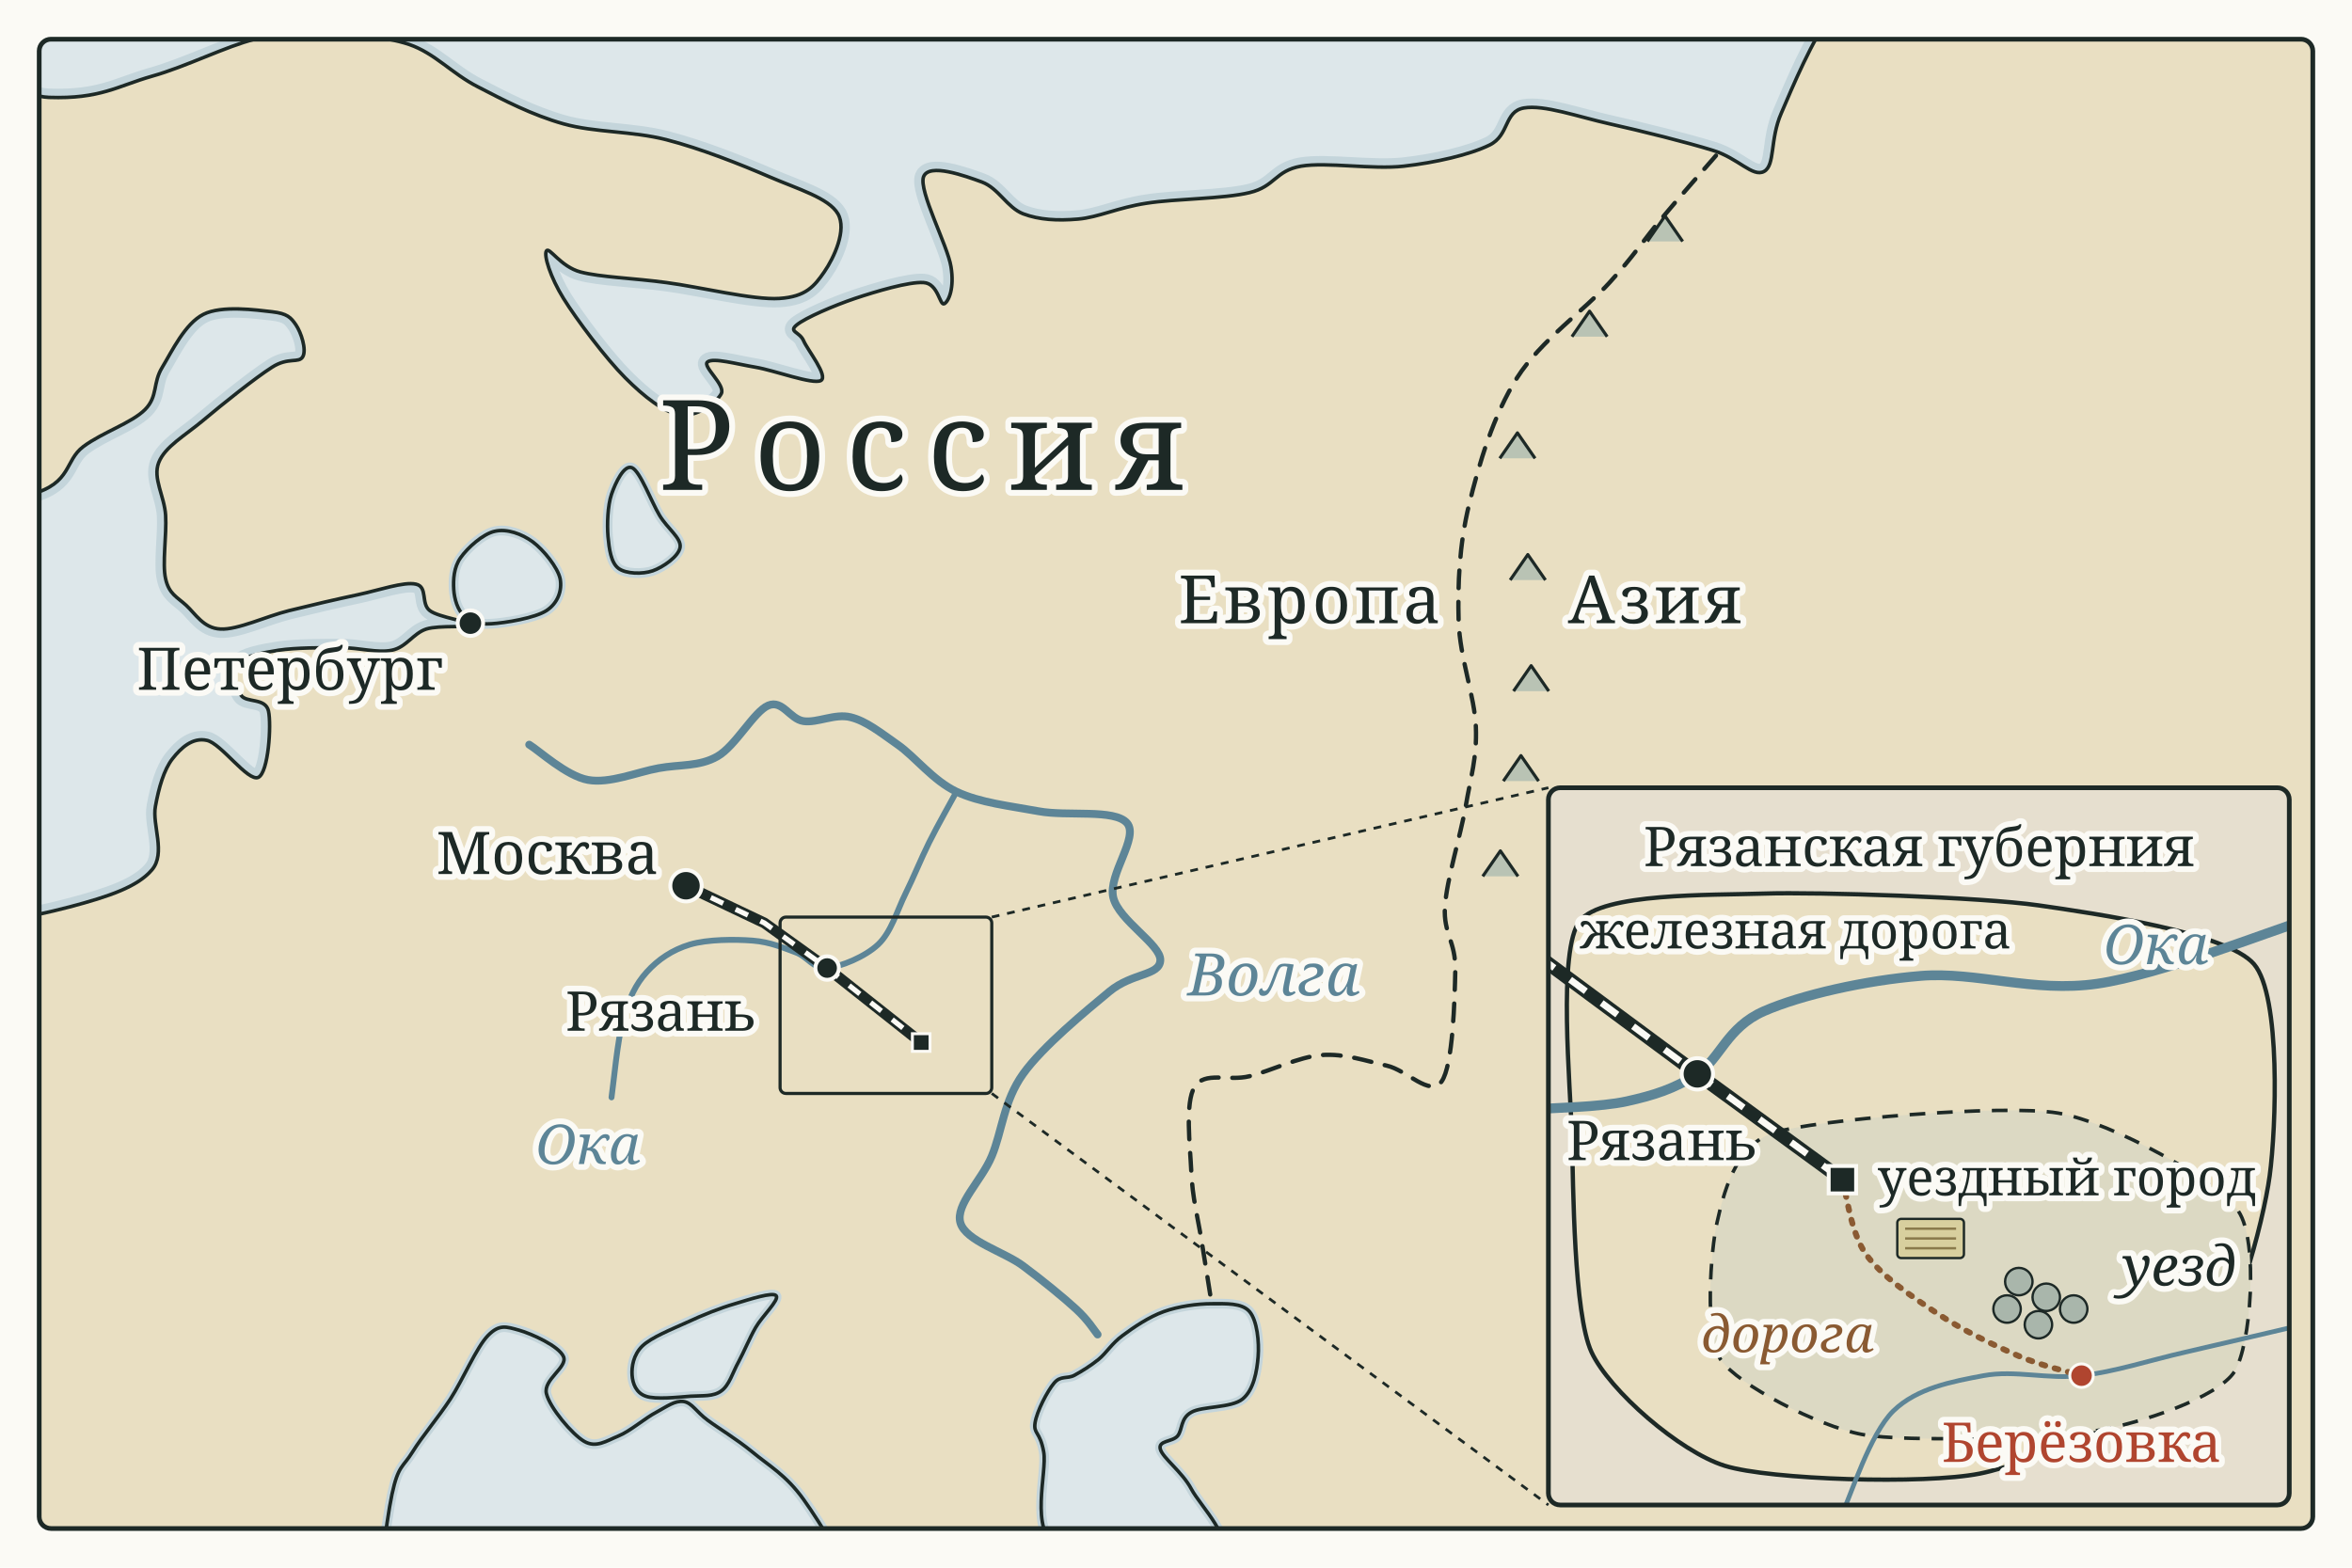
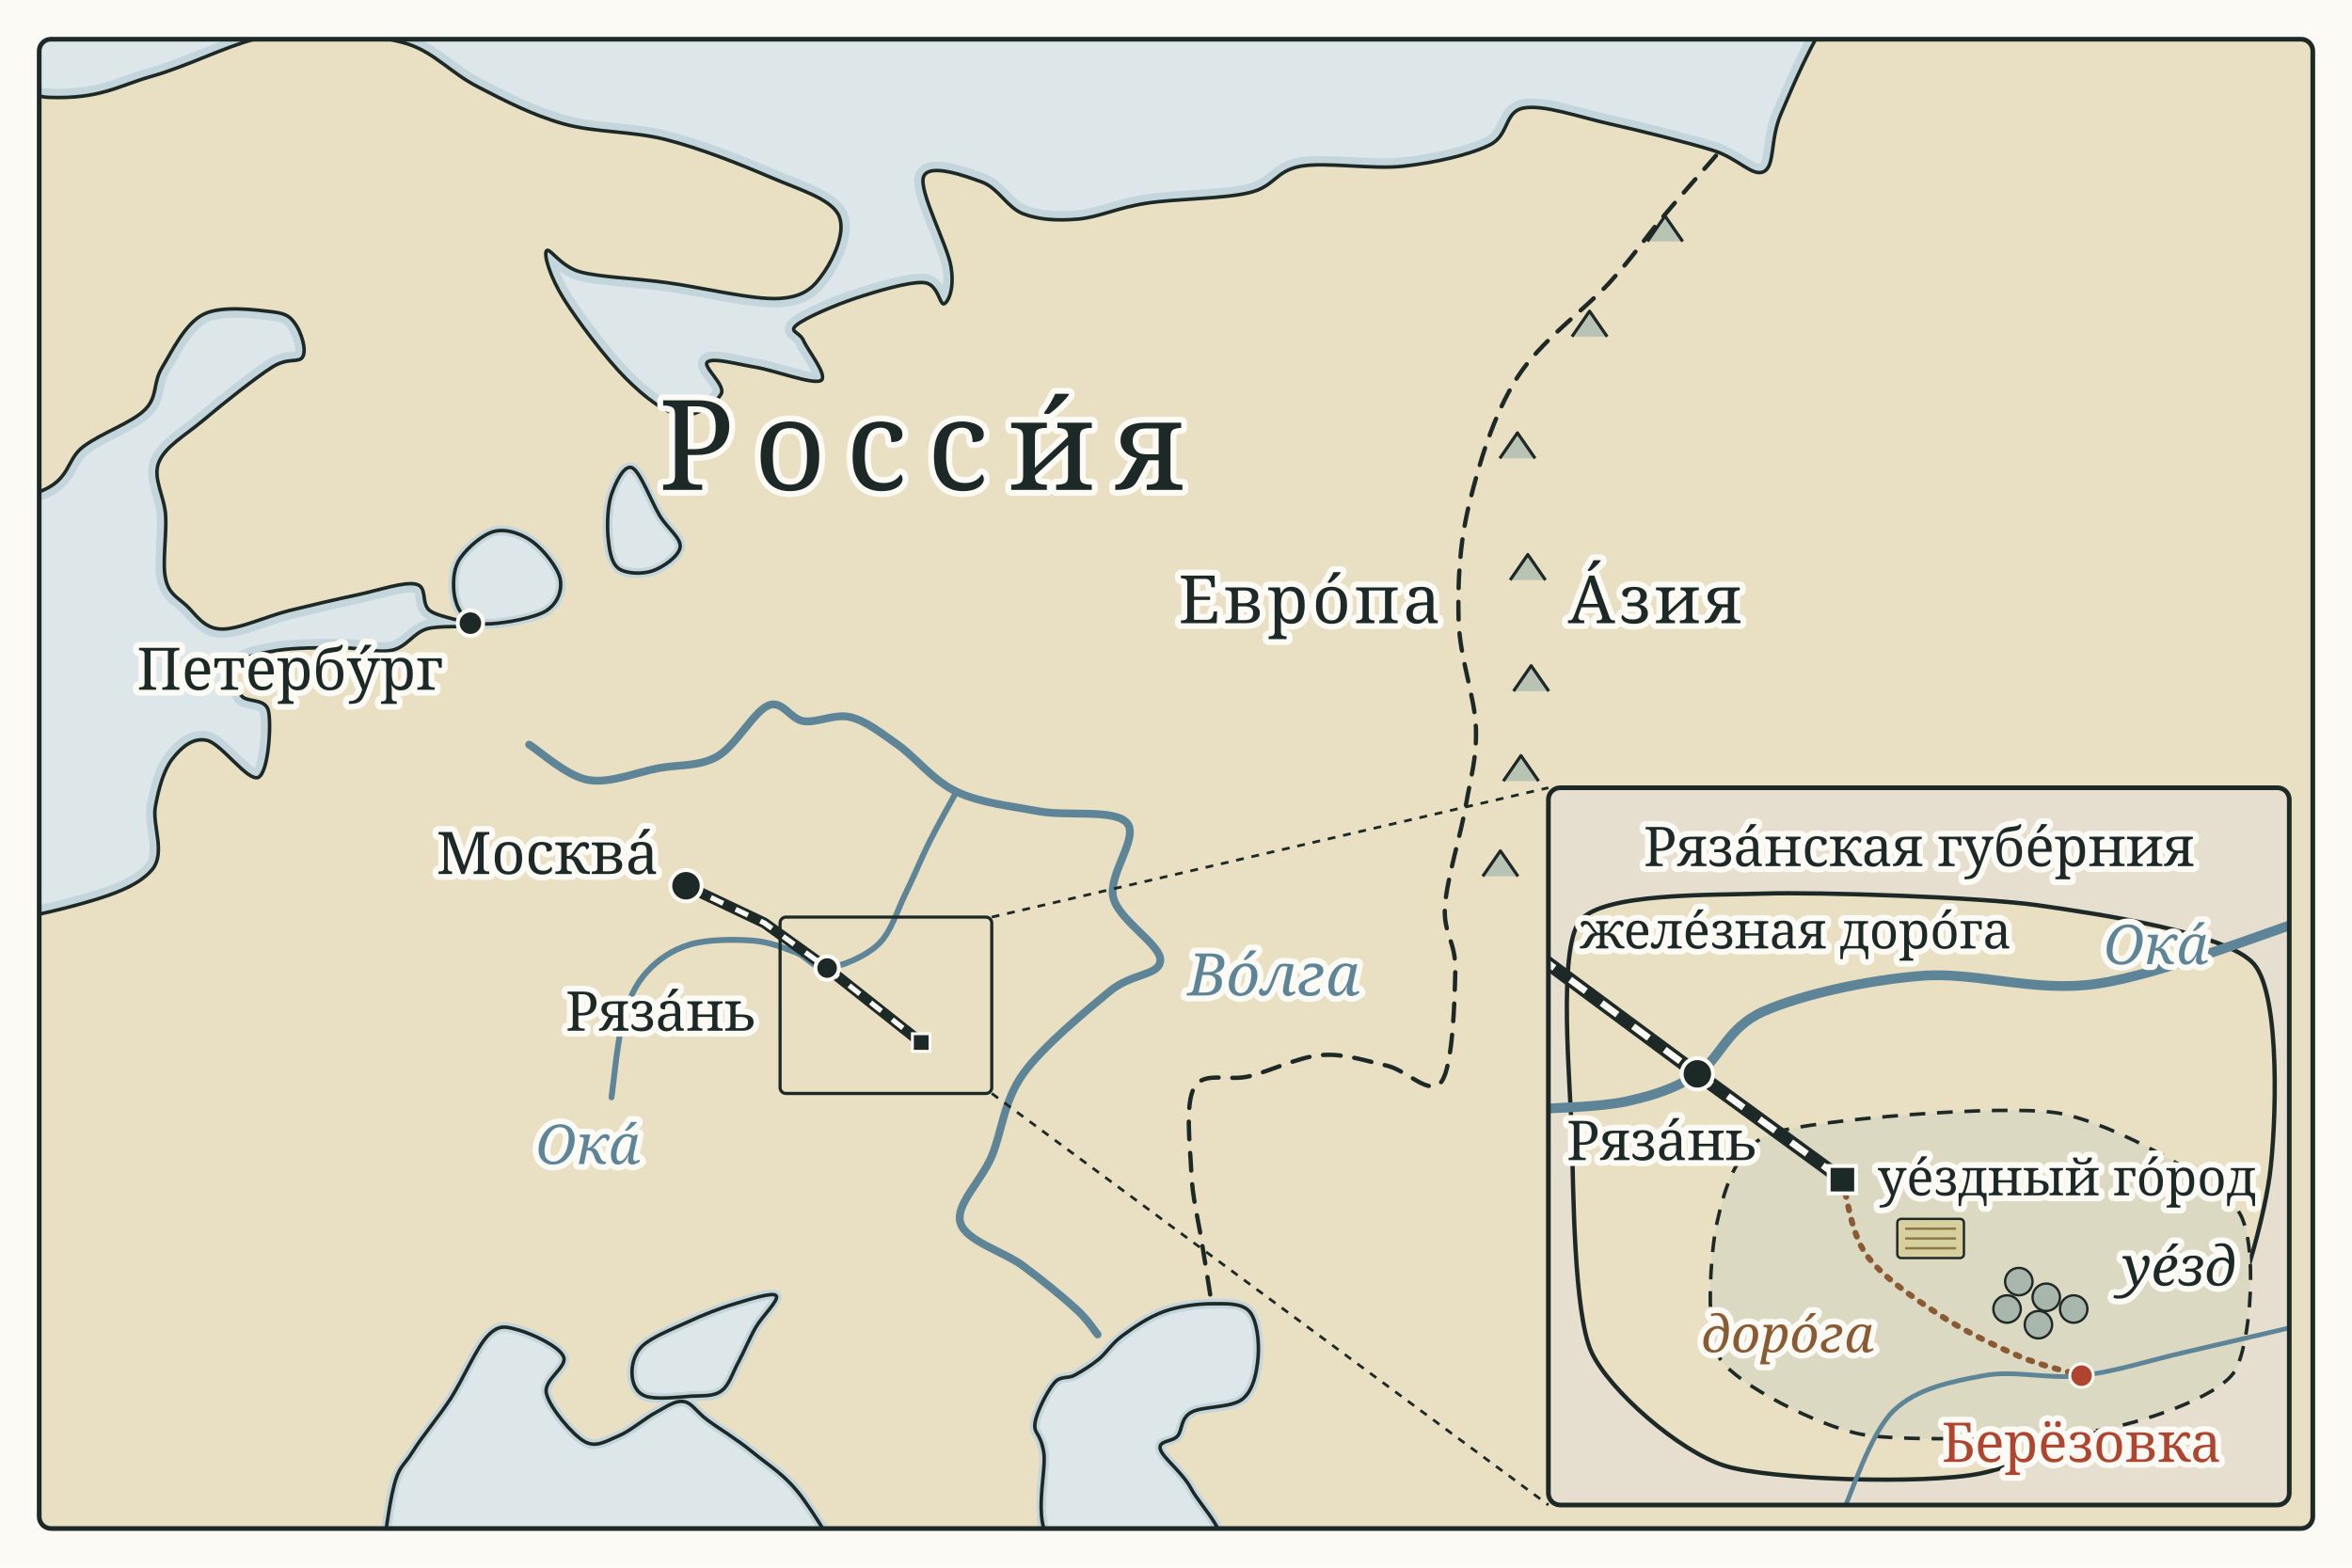
<svg xmlns="http://www.w3.org/2000/svg" viewBox="0 0 1200 800" font-family="'Noto Serif', 'PT Serif', Georgia, 'Times New Roman', serif">
  <defs>
    <clipPath id="cm">
      <rect x="20" y="20" width="1160" height="760" rx="6" />
    </clipPath>
    <clipPath id="ci">
      <rect x="790" y="402" width="378" height="366" rx="6" />
    </clipPath>
  </defs>
  <rect width="1200" height="800" fill="#fbfaf5" />
  <g id="glavnaya-karta" clip-path="url(#cm)">
    <rect x="20" y="20" width="1160" height="760" fill="#dde7ea" />
    <path d="M-115.0,857.0 C-362.9,792.6 -126.7,534.4 -115.0,470.9 C-103.3,407.5 -70.1,477.6 -45.0,476.3 C-19.9,474.9 15.1,468.2 35.5,462.8 C55.9,457.4 70.2,452.5 77.5,443.9 C84.8,435.4 77.5,420.9 79.3,411.5 C81.0,402.1 83.6,392.8 88.0,387.2 C92.4,381.6 98.2,376.2 105.5,377.8 C112.8,379.3 126.5,399.1 131.8,396.7 C137.0,394.2 138.5,369.9 137.0,362.9 C135.5,355.9 125.6,358.8 123.0,354.8 C120.4,350.7 118.0,342.4 121.2,338.6 C124.5,334.8 133.5,333.2 142.2,331.8 C151.0,330.5 164.1,330.5 173.8,330.5 C183.4,330.5 192.7,333.4 200.0,331.8 C207.3,330.3 210.8,323.2 217.5,321.0 C224.2,318.9 240.0,320.5 240.2,318.9 C240.5,317.3 223.9,315.1 219.3,311.6 C214.6,308.1 218.4,299.4 212.2,298.1 C206.1,296.7 193.3,301.2 182.5,303.5 C171.7,305.8 159.2,308.7 147.5,311.6 C135.8,314.5 121.2,321.5 112.5,321.0 C103.8,320.6 99.7,313.2 95.0,308.9 C90.3,304.6 86.2,303.1 84.5,295.4 C82.7,287.8 85.1,272.9 84.5,263.0 C83.9,253.1 77.8,244.1 81.0,236.0 C84.2,227.9 94.1,222.5 103.8,214.4 C113.4,206.3 130.3,192.8 138.8,187.4 C147.2,182.0 152.5,185.6 154.5,182.0 C156.5,178.4 153.6,169.6 151.0,165.8 C148.4,162.0 146.6,160.0 138.8,159.1 C130.9,158.2 113.1,155.7 103.8,160.4 C94.4,165.1 87.7,179.3 82.8,187.4 C77.8,195.5 80.7,202.2 74.0,209.0 C67.3,215.8 52.1,220.7 42.5,227.9 C32.9,235.1 36.7,246.4 16.2,252.2 C-4.2,258.1 -64.0,299.4 -80.0,263.0 C-96.0,226.5 -97.5,69.1 -80.0,33.5 C-62.5,-2.1 -1.2,48.8 25.0,49.7 C51.2,50.6 60.0,43.9 77.5,38.9 C95.0,34.0 115.4,23.6 130.0,20.0 C144.6,16.4 151.9,16.9 165.0,17.3 C178.1,17.8 195.6,18.2 208.8,22.7 C221.9,27.2 230.6,37.6 243.8,44.3 C256.9,51.1 271.5,58.7 287.5,63.2 C303.5,67.7 322.5,66.8 340.0,71.3 C357.5,75.8 377.9,83.9 392.5,90.2 C407.1,96.5 422.8,101.0 427.5,109.1 C432.2,117.2 425.5,131.6 420.5,138.8 C415.5,146.0 411.2,151.4 397.7,152.3 C384.3,153.2 356.9,146.4 340.0,144.2 C323.1,141.9 306.5,141.5 296.2,138.8 C286.0,136.1 280.2,125.8 278.8,128.0 C277.3,130.2 280.8,141.5 287.5,152.3 C294.2,163.1 309.1,182.9 319.0,192.8 C328.9,202.7 338.8,210.4 347.0,211.7 C355.2,213.1 365.7,205.4 368.0,200.9 C370.3,196.4 358.1,186.9 361.0,184.7 C363.9,182.4 375.9,185.8 385.5,187.4 C395.1,189.0 414.7,196.4 418.8,194.2 C422.8,191.9 412.0,178.6 410.0,173.9 C408.0,169.2 402.1,169.4 406.5,165.8 C410.9,162.2 425.5,155.9 436.2,152.3 C447.0,148.7 463.7,143.7 471.2,144.2 C478.8,144.6 479.4,156.3 481.8,155.0 C484.1,153.7 487.0,146.9 485.2,136.1 C483.5,125.3 468.6,97.4 471.2,90.2 C473.9,83.0 492.5,89.8 501.0,92.9 C509.5,96.1 513.8,105.9 522.0,109.1 C530.2,112.2 539.5,112.7 550.0,111.8 C560.5,110.9 570.4,105.9 585.0,103.7 C599.6,101.4 624.4,101.5 637.5,98.3 C650.6,95.2 650.6,87.1 663.8,84.8 C676.9,82.6 700.2,86.6 716.2,84.8 C732.3,83.0 749.8,79.0 760.0,74.0 C770.2,69.0 767.3,56.9 777.5,55.1 C787.7,53.3 805.2,59.6 821.2,63.2 C837.3,66.8 860.6,72.6 873.8,76.7 C886.9,80.7 894.2,90.6 900.0,87.5 C905.8,84.4 902.9,71.3 908.8,57.8 C914.6,44.3 924.8,19.6 935.0,6.5 C945.2,-6.6 897.1,-16.0 970.0,-20.5 C1042.9,-25.0 1305.4,-166.8 1372.5,-20.5 C1439.6,125.8 1620.4,710.8 1372.5,857.0 C1124.6,1003.2 132.9,921.4 -115.0,857.0 Z" fill="none" stroke="#c4d5db" stroke-width="9" stroke-linejoin="round" />
    <path d="M-115.0,857.0 C-362.9,792.6 -126.7,534.4 -115.0,470.9 C-103.3,407.5 -70.1,477.6 -45.0,476.3 C-19.9,474.9 15.1,468.2 35.5,462.8 C55.9,457.4 70.2,452.5 77.5,443.9 C84.8,435.4 77.5,420.9 79.3,411.5 C81.0,402.1 83.6,392.8 88.0,387.2 C92.4,381.6 98.2,376.2 105.5,377.8 C112.8,379.3 126.5,399.1 131.8,396.7 C137.0,394.2 138.5,369.9 137.0,362.9 C135.5,355.9 125.6,358.8 123.0,354.8 C120.4,350.7 118.0,342.4 121.2,338.6 C124.5,334.8 133.5,333.2 142.2,331.8 C151.0,330.5 164.1,330.5 173.8,330.5 C183.4,330.5 192.7,333.4 200.0,331.8 C207.3,330.3 210.8,323.2 217.5,321.0 C224.2,318.9 240.0,320.5 240.2,318.9 C240.5,317.3 223.9,315.1 219.3,311.6 C214.6,308.1 218.4,299.4 212.2,298.1 C206.1,296.7 193.3,301.2 182.5,303.5 C171.7,305.8 159.2,308.7 147.5,311.6 C135.8,314.5 121.2,321.5 112.5,321.0 C103.8,320.6 99.7,313.2 95.0,308.9 C90.3,304.6 86.2,303.1 84.5,295.4 C82.7,287.8 85.1,272.9 84.5,263.0 C83.9,253.1 77.8,244.1 81.0,236.0 C84.2,227.9 94.1,222.5 103.8,214.4 C113.4,206.3 130.3,192.8 138.8,187.4 C147.2,182.0 152.5,185.6 154.5,182.0 C156.5,178.4 153.6,169.6 151.0,165.8 C148.4,162.0 146.6,160.0 138.8,159.1 C130.9,158.2 113.1,155.7 103.8,160.4 C94.4,165.1 87.7,179.3 82.8,187.4 C77.8,195.5 80.7,202.2 74.0,209.0 C67.3,215.8 52.1,220.7 42.5,227.9 C32.9,235.1 36.7,246.4 16.2,252.2 C-4.2,258.1 -64.0,299.4 -80.0,263.0 C-96.0,226.5 -97.5,69.1 -80.0,33.5 C-62.5,-2.1 -1.2,48.8 25.0,49.7 C51.2,50.6 60.0,43.9 77.5,38.9 C95.0,34.0 115.4,23.6 130.0,20.0 C144.6,16.4 151.9,16.9 165.0,17.3 C178.1,17.8 195.6,18.2 208.8,22.7 C221.9,27.2 230.6,37.6 243.8,44.3 C256.9,51.1 271.5,58.7 287.5,63.2 C303.5,67.7 322.5,66.8 340.0,71.3 C357.5,75.8 377.9,83.9 392.5,90.2 C407.1,96.5 422.8,101.0 427.5,109.1 C432.2,117.2 425.5,131.6 420.5,138.8 C415.5,146.0 411.2,151.4 397.7,152.3 C384.3,153.2 356.9,146.4 340.0,144.2 C323.1,141.9 306.5,141.5 296.2,138.8 C286.0,136.1 280.2,125.8 278.8,128.0 C277.3,130.2 280.8,141.5 287.5,152.3 C294.2,163.1 309.1,182.9 319.0,192.8 C328.9,202.7 338.8,210.4 347.0,211.7 C355.2,213.1 365.7,205.4 368.0,200.9 C370.3,196.4 358.1,186.9 361.0,184.7 C363.9,182.4 375.9,185.8 385.5,187.4 C395.1,189.0 414.7,196.4 418.8,194.2 C422.8,191.9 412.0,178.6 410.0,173.9 C408.0,169.2 402.1,169.4 406.5,165.8 C410.9,162.2 425.5,155.9 436.2,152.3 C447.0,148.7 463.7,143.7 471.2,144.2 C478.8,144.6 479.4,156.3 481.8,155.0 C484.1,153.7 487.0,146.9 485.2,136.1 C483.5,125.3 468.6,97.4 471.2,90.2 C473.9,83.0 492.5,89.8 501.0,92.9 C509.5,96.1 513.8,105.9 522.0,109.1 C530.2,112.2 539.5,112.7 550.0,111.8 C560.5,110.9 570.4,105.9 585.0,103.7 C599.6,101.4 624.4,101.5 637.5,98.3 C650.6,95.2 650.6,87.1 663.8,84.8 C676.9,82.6 700.2,86.6 716.2,84.8 C732.3,83.0 749.8,79.0 760.0,74.0 C770.2,69.0 767.3,56.9 777.5,55.1 C787.7,53.3 805.2,59.6 821.2,63.2 C837.3,66.8 860.6,72.6 873.8,76.7 C886.9,80.7 894.2,90.6 900.0,87.5 C905.8,84.4 902.9,71.3 908.8,57.8 C914.6,44.3 924.8,19.6 935.0,6.5 C945.2,-6.6 897.1,-16.0 970.0,-20.5 C1042.9,-25.0 1305.4,-166.8 1372.5,-20.5 C1439.6,125.8 1620.4,710.8 1372.5,857.0 C1124.6,1003.2 132.9,921.4 -115.0,857.0 Z" fill="#e9dfc2" />
    <path d="M236.8,314.3 C240.0,317.2 243.7,318.8 250.7,318.3 C257.7,317.9 272.9,315.4 278.8,311.6 C284.6,307.8 286.9,301.3 285.8,295.4 C284.6,289.6 277.3,280.6 271.8,276.5 C266.2,272.4 258.6,269.7 252.5,271.1 C246.4,272.4 238.5,279.6 235.0,284.6 C231.5,289.5 231.2,295.8 231.5,300.8 C231.8,305.7 233.5,311.4 236.8,314.3 Z" fill="#dde7ea" stroke="#c4d5db" stroke-width="5" stroke-linejoin="round" />
    <path d="M315.5,290.0 C319.3,292.9 327.8,293.1 333.0,291.3 C338.2,289.5 346.4,283.9 347.0,279.2 C347.6,274.5 340.6,269.8 336.5,263.0 C332.4,256.2 326.6,240.5 322.5,238.7 C318.4,236.9 314.0,246.4 312.0,252.2 C310.0,258.1 309.7,267.5 310.2,273.8 C310.8,280.1 311.7,287.1 315.5,290.0 Z" fill="#dde7ea" stroke="#c4d5db" stroke-width="5" stroke-linejoin="round" />
    <path d="M191.2,830.0 C192.7,814.2 196.8,777.4 200.0,762.5 C203.2,747.6 205.5,749.0 210.5,740.9 C215.5,732.8 223.3,723.8 229.8,713.9 C236.2,704.0 243.2,687.4 249.0,681.5 C254.8,675.6 258.3,677.0 264.8,678.8 C271.2,680.6 285.2,686.9 287.5,692.3 C289.8,697.7 277.0,704.0 278.8,711.2 C280.5,718.4 291.9,731.9 298.0,735.5 C304.1,739.1 309.4,735.3 315.5,732.8 C321.6,730.3 329.2,723.6 334.8,720.7 C340.3,717.7 344.4,714.6 348.8,715.2 C353.1,715.9 355.2,720.4 361.0,724.7 C366.8,729.0 375.6,734.2 383.8,740.9 C391.9,747.7 401.0,752.6 410.0,765.2 C419.0,777.8 433.3,801.2 438.0,816.5 C442.7,831.8 479.1,850.2 438.0,857.0 C396.9,863.8 232.4,861.5 191.2,857.0 C150.1,852.5 189.8,845.8 191.2,830.0 Z" fill="#dde7ea" stroke="#c4d5db" stroke-width="5" stroke-linejoin="round" />
    <path d="M329.5,712.5 C324.5,710.8 322.8,706.0 322.5,701.8 C322.2,697.5 323.1,691.4 327.7,686.9 C332.4,682.4 342.6,678.4 350.5,674.8 C358.4,671.1 367.4,667.5 375.0,665.3 C382.6,663.0 394.3,659.2 396.0,661.2 C397.8,663.3 388.7,671.8 385.5,677.5 C382.3,683.1 379.7,689.6 376.8,695.0 C373.8,700.4 372.1,706.9 368.0,709.8 C363.9,712.8 358.7,712.1 352.3,712.5 C345.8,713.0 334.5,714.3 329.5,712.5 Z" fill="#dde7ea" stroke="#c4d5db" stroke-width="5" stroke-linejoin="round" />
    <path d="M539.5,789.5 C524.9,781.0 534.4,751.5 532.5,740.9 C530.6,730.3 527.2,731.9 528.1,726.0 C529.0,720.2 534.4,709.8 537.8,705.8 C541.1,701.8 544.5,703.8 548.2,701.8 C552.0,699.7 556.4,697.0 560.5,693.7 C564.6,690.3 567.2,685.6 572.8,681.5 C578.3,677.4 586.2,672.0 593.8,669.3 C601.3,666.6 611.0,665.3 618.2,665.3 C625.5,665.3 633.6,664.8 637.5,669.3 C641.4,673.8 642.5,684.9 641.9,692.3 C641.3,699.7 639.7,709.2 634.0,713.9 C628.3,718.6 613.3,717.5 607.8,720.7 C602.2,723.8 603.4,729.6 600.8,732.8 C598.1,735.9 590.8,735.0 592.0,739.5 C593.2,744.0 603.1,751.0 607.8,759.8 C612.4,768.6 631.4,787.2 620.0,792.2 C608.6,797.2 554.1,798.0 539.5,789.5 Z" fill="#dde7ea" stroke="#c4d5db" stroke-width="5" stroke-linejoin="round" />
    <g fill="none" stroke="#1d2926" stroke-width="1.8" stroke-linejoin="round">
      <path d="M-115.0,857.0 C-362.9,792.6 -126.7,534.4 -115.0,470.9 C-103.3,407.5 -70.1,477.6 -45.0,476.3 C-19.9,474.9 15.1,468.2 35.5,462.8 C55.9,457.4 70.2,452.5 77.5,443.9 C84.8,435.4 77.5,420.9 79.3,411.5 C81.0,402.1 83.6,392.8 88.0,387.2 C92.4,381.6 98.2,376.2 105.5,377.8 C112.8,379.3 126.5,399.1 131.8,396.7 C137.0,394.2 138.5,369.9 137.0,362.9 C135.5,355.9 125.6,358.8 123.0,354.8 C120.4,350.7 118.0,342.4 121.2,338.6 C124.5,334.8 133.5,333.2 142.2,331.8 C151.0,330.5 164.1,330.5 173.8,330.5 C183.4,330.5 192.7,333.4 200.0,331.8 C207.3,330.3 210.8,323.2 217.5,321.0 C224.2,318.9 240.0,320.5 240.2,318.9 C240.5,317.3 223.9,315.1 219.3,311.6 C214.6,308.1 218.4,299.4 212.2,298.1 C206.1,296.7 193.3,301.2 182.5,303.5 C171.7,305.8 159.2,308.7 147.5,311.6 C135.8,314.5 121.2,321.5 112.5,321.0 C103.8,320.6 99.7,313.2 95.0,308.9 C90.3,304.6 86.2,303.1 84.5,295.4 C82.7,287.8 85.1,272.9 84.5,263.0 C83.9,253.1 77.8,244.1 81.0,236.0 C84.2,227.9 94.1,222.5 103.8,214.4 C113.4,206.3 130.3,192.8 138.8,187.4 C147.2,182.0 152.5,185.6 154.5,182.0 C156.5,178.4 153.6,169.6 151.0,165.8 C148.4,162.0 146.6,160.0 138.8,159.1 C130.9,158.2 113.1,155.7 103.8,160.4 C94.4,165.1 87.7,179.3 82.8,187.4 C77.8,195.5 80.7,202.2 74.0,209.0 C67.3,215.8 52.1,220.7 42.5,227.9 C32.9,235.1 36.7,246.4 16.2,252.2 C-4.2,258.1 -64.0,299.4 -80.0,263.0 C-96.0,226.5 -97.5,69.1 -80.0,33.5 C-62.5,-2.1 -1.2,48.8 25.0,49.7 C51.2,50.6 60.0,43.9 77.5,38.9 C95.0,34.0 115.4,23.6 130.0,20.0 C144.6,16.4 151.9,16.9 165.0,17.3 C178.1,17.8 195.6,18.2 208.8,22.7 C221.9,27.2 230.6,37.6 243.8,44.3 C256.9,51.1 271.5,58.7 287.5,63.2 C303.5,67.7 322.5,66.8 340.0,71.3 C357.5,75.8 377.9,83.9 392.5,90.2 C407.1,96.5 422.8,101.0 427.5,109.1 C432.2,117.2 425.5,131.6 420.5,138.8 C415.5,146.0 411.2,151.4 397.7,152.3 C384.3,153.2 356.9,146.4 340.0,144.2 C323.1,141.9 306.5,141.5 296.2,138.8 C286.0,136.1 280.2,125.8 278.8,128.0 C277.3,130.2 280.8,141.5 287.5,152.3 C294.2,163.1 309.1,182.9 319.0,192.8 C328.9,202.7 338.8,210.4 347.0,211.7 C355.2,213.1 365.7,205.4 368.0,200.9 C370.3,196.4 358.1,186.9 361.0,184.7 C363.9,182.4 375.9,185.8 385.5,187.4 C395.1,189.0 414.7,196.4 418.8,194.2 C422.8,191.9 412.0,178.6 410.0,173.9 C408.0,169.2 402.1,169.4 406.5,165.8 C410.9,162.2 425.5,155.9 436.2,152.3 C447.0,148.7 463.7,143.7 471.2,144.2 C478.8,144.6 479.4,156.3 481.8,155.0 C484.1,153.7 487.0,146.9 485.2,136.1 C483.5,125.3 468.6,97.4 471.2,90.2 C473.9,83.0 492.5,89.8 501.0,92.9 C509.5,96.1 513.8,105.9 522.0,109.1 C530.2,112.2 539.5,112.7 550.0,111.8 C560.5,110.9 570.4,105.9 585.0,103.7 C599.6,101.4 624.4,101.5 637.5,98.3 C650.6,95.2 650.6,87.1 663.8,84.8 C676.9,82.6 700.2,86.6 716.2,84.8 C732.3,83.0 749.8,79.0 760.0,74.0 C770.2,69.0 767.3,56.9 777.5,55.1 C787.7,53.3 805.2,59.6 821.2,63.2 C837.3,66.8 860.6,72.6 873.8,76.7 C886.9,80.7 894.2,90.6 900.0,87.5 C905.8,84.4 902.9,71.3 908.8,57.8 C914.6,44.3 924.8,19.6 935.0,6.5 C945.2,-6.6 897.1,-16.0 970.0,-20.5 C1042.9,-25.0 1305.4,-166.8 1372.5,-20.5 C1439.6,125.8 1620.4,710.8 1372.5,857.0 C1124.6,1003.2 132.9,921.4 -115.0,857.0 Z" />
      <path d="M236.8,314.3 C240.0,317.2 243.7,318.8 250.7,318.3 C257.7,317.9 272.9,315.4 278.8,311.6 C284.6,307.8 286.9,301.3 285.8,295.4 C284.6,289.6 277.3,280.6 271.8,276.5 C266.2,272.4 258.6,269.7 252.5,271.1 C246.4,272.4 238.5,279.6 235.0,284.6 C231.5,289.5 231.2,295.8 231.5,300.8 C231.8,305.7 233.5,311.4 236.8,314.3 Z" />
      <path d="M315.5,290.0 C319.3,292.9 327.8,293.1 333.0,291.3 C338.2,289.5 346.4,283.9 347.0,279.2 C347.6,274.5 340.6,269.8 336.5,263.0 C332.4,256.2 326.6,240.5 322.5,238.7 C318.4,236.9 314.0,246.4 312.0,252.2 C310.0,258.1 309.7,267.5 310.2,273.8 C310.8,280.1 311.7,287.1 315.5,290.0 Z" />
      <path d="M191.2,830.0 C192.7,814.2 196.8,777.4 200.0,762.5 C203.2,747.6 205.5,749.0 210.5,740.9 C215.5,732.8 223.3,723.8 229.8,713.9 C236.2,704.0 243.2,687.4 249.0,681.5 C254.8,675.6 258.3,677.0 264.8,678.8 C271.2,680.6 285.2,686.9 287.5,692.3 C289.8,697.7 277.0,704.0 278.8,711.2 C280.5,718.4 291.9,731.9 298.0,735.5 C304.1,739.1 309.4,735.3 315.5,732.8 C321.6,730.3 329.2,723.6 334.8,720.7 C340.3,717.7 344.4,714.6 348.8,715.2 C353.1,715.9 355.2,720.4 361.0,724.7 C366.8,729.0 375.6,734.2 383.8,740.9 C391.9,747.7 401.0,752.6 410.0,765.2 C419.0,777.8 433.3,801.2 438.0,816.5 C442.7,831.8 479.1,850.2 438.0,857.0 C396.9,863.8 232.4,861.5 191.2,857.0 C150.1,852.5 189.8,845.8 191.2,830.0 Z" />
      <path d="M329.5,712.5 C324.5,710.8 322.8,706.0 322.5,701.8 C322.2,697.5 323.1,691.4 327.7,686.9 C332.4,682.4 342.6,678.4 350.5,674.8 C358.4,671.1 367.4,667.5 375.0,665.3 C382.6,663.0 394.3,659.2 396.0,661.2 C397.8,663.3 388.7,671.8 385.5,677.5 C382.3,683.1 379.7,689.6 376.8,695.0 C373.8,700.4 372.1,706.9 368.0,709.8 C363.9,712.8 358.7,712.1 352.3,712.5 C345.8,713.0 334.5,714.3 329.5,712.5 Z" />
      <path d="M539.5,789.5 C524.9,781.0 534.4,751.5 532.5,740.9 C530.6,730.3 527.2,731.9 528.1,726.0 C529.0,720.2 534.4,709.8 537.8,705.8 C541.1,701.8 544.5,703.8 548.2,701.8 C552.0,699.7 556.4,697.0 560.5,693.7 C564.6,690.3 567.2,685.6 572.8,681.5 C578.3,677.4 586.2,672.0 593.8,669.3 C601.3,666.6 611.0,665.3 618.2,665.3 C625.5,665.3 633.6,664.8 637.5,669.3 C641.4,673.8 642.5,684.9 641.9,692.3 C641.3,699.7 639.7,709.2 634.0,713.9 C628.3,718.6 613.3,717.5 607.8,720.7 C602.2,723.8 603.4,729.6 600.8,732.8 C598.1,735.9 590.8,735.0 592.0,739.5 C593.2,744.0 603.1,751.0 607.8,759.8 C612.4,768.6 631.4,787.2 620.0,792.2 C608.6,797.2 554.1,798.0 539.5,789.5 Z" />
    </g>
    <path id="ural" d="M875.5,79.4 C870.8,84.8 856.5,101.0 847.5,111.8 C838.5,122.6 833.5,130.7 821.2,144.2 C809.0,157.7 786.0,173.9 774.0,192.8 C762.0,211.7 754.5,236.9 749.5,257.6 C744.5,278.3 743.7,298.1 744.2,317.0 C744.8,335.9 752.4,355.2 753.0,371.0 C753.6,386.8 750.4,396.2 747.8,411.5 C745.1,426.8 738.1,448.8 737.2,462.8 C736.4,476.7 742.8,480.4 742.5,495.2 C742.2,510.1 741.3,543.8 735.5,551.9 C729.7,560.0 717.7,546.0 707.5,543.8 C697.3,541.5 685.9,537.5 674.2,538.4 C662.6,539.3 648.3,546.5 637.5,549.2 C626.7,551.9 614.5,546.5 609.5,554.6 C604.5,562.7 607.2,584.7 607.8,597.8 C608.3,610.9 611.2,621.7 613.0,632.9 C614.8,644.2 617.4,659.9 618.2,665.3" fill="none" stroke="#1d2926" stroke-width="2.2" stroke-dasharray="9 7" stroke-linecap="round" />
    <path d="M840.5,123.2 L849.5,110.2 L858.5,123.2" fill="#b9c3b4" stroke="#1d2926" stroke-width="1.6" stroke-linejoin="round" />
    <path d="M802.0,171.8 L811.0,158.8 L820.0,171.8" fill="#b9c3b4" stroke="#1d2926" stroke-width="1.6" stroke-linejoin="round" />
    <path d="M765.2,233.9 L774.2,220.9 L783.2,233.9" fill="#b9c3b4" stroke="#1d2926" stroke-width="1.6" stroke-linejoin="round" />
    <path d="M770.5,296.0 L779.5,283.0 L788.5,296.0" fill="#b9c3b4" stroke="#1d2926" stroke-width="1.6" stroke-linejoin="round" />
    <path d="M772.2,352.7 L781.2,339.7 L790.2,352.7" fill="#b9c3b4" stroke="#1d2926" stroke-width="1.6" stroke-linejoin="round" />
    <path d="M767.0,398.6 L776.0,385.6 L785.0,398.6" fill="#b9c3b4" stroke="#1d2926" stroke-width="1.6" stroke-linejoin="round" />
    <path d="M756.5,447.2 L765.5,434.2 L774.5,447.2" fill="#b9c3b4" stroke="#1d2926" stroke-width="1.6" stroke-linejoin="round" />
    <path id="volga" d="M270.0,380.0 C275.0,383.0 289.0,396.0 300.0,398.0 C311.0,400.0 325.0,394.0 336.0,392.0 C347.0,390.0 356.7,391.3 366.0,386.0 C375.3,380.7 384.7,363.0 392.0,360.0 C399.3,357.0 403.0,367.0 410.0,368.0 C417.0,369.0 426.0,364.0 434.0,366.0 C442.0,368.0 449.0,373.7 458.0,380.0 C467.0,386.3 476.0,398.3 488.0,404.0 C500.0,409.7 515.5,411.3 530.0,414.0 C544.5,416.7 568.7,412.7 575.0,420.0 C581.3,427.3 565.2,446.3 568.0,458.0 C570.8,469.7 592.3,482.0 592.0,490.0 C591.7,498.0 577.7,496.3 566.0,506.0 C554.3,515.7 532.0,534.0 522.0,548.0 C512.0,562.0 511.3,577.3 506.0,590.0 C500.7,602.7 487.3,614.7 490.0,624.0 C492.7,633.3 512.2,638.7 522.0,646.0 C531.8,653.3 542.7,662.2 549.0,668.0 C555.3,673.8 558.2,678.8 560.0,681.0" fill="none" stroke="#5d8597" stroke-width="4" stroke-linecap="round" stroke-linejoin="round" />
    <path id="oka" d="M312.0,560.0 C313.0,553.3 315.0,530.7 318.0,520.0 C321.0,509.3 324.3,502.3 330.0,496.0 C335.7,489.7 343.0,484.7 352.0,482.0 C361.0,479.3 375.0,479.3 384.0,480.0 C393.0,480.7 399.7,483.7 406.0,486.0 C412.3,488.3 415.0,494.7 422.0,494.0 C429.0,493.3 441.3,488.3 448.0,482.0 C454.7,475.7 457.7,464.7 462.0,456.0 C466.3,447.3 469.7,438.7 474.0,430.0 C478.3,421.3 485.7,408.3 488.0,404.0" fill="none" stroke="#5d8597" stroke-width="3" stroke-linecap="round" stroke-linejoin="round" />
    <path d="M350,452 L390.0,471.0 L422,494 L470,532" fill="none" stroke="#1d2926" stroke-width="5.5" stroke-linejoin="round" />
    <path d="M350,452 L390.0,471.0 L422,494 L470,532" fill="none" stroke="#fbfaf5" stroke-width="2.6" stroke-dasharray="7 7" stroke-linejoin="round" />
    <circle cx="240" cy="318" r="6.5" fill="#1d2926" stroke="#fbfaf5" stroke-width="2" />
    <circle cx="350" cy="452" r="8" fill="#1d2926" stroke="#fbfaf5" stroke-width="2" />
    <circle cx="422" cy="494" r="6" fill="#1d2926" stroke="#fbfaf5" stroke-width="2" />
    <rect x="465.5" y="527.5" width="9" height="9" fill="#1d2926" stroke="#fbfaf5" stroke-width="1.5" />
    <rect x="398" y="468" width="108" height="90" fill="none" stroke="#1d2926" stroke-width="1.6" rx="3" />
  </g>
  <g id="nadpisi-karta">
-     <text x="470" y="250" font-size="64" text-anchor="middle" fill="#1d2926" letter-spacing="10" stroke="#fbfaf5" stroke-width="6" stroke-linejoin="round" paint-order="stroke">Россия</text>
-     <text x="735" y="318" font-size="34" text-anchor="end" fill="#1d2926" letter-spacing="2" stroke="#fbfaf5" stroke-width="6" stroke-linejoin="round" paint-order="stroke">Европа</text>
-     <text x="800" y="318" font-size="34" text-anchor="start" fill="#1d2926" letter-spacing="2" stroke="#fbfaf5" stroke-width="6" stroke-linejoin="round" paint-order="stroke">Азия</text>
-     <text x="226" y="352" font-size="30" text-anchor="end" fill="#1d2926" stroke="#fbfaf5" stroke-width="6" stroke-linejoin="round" paint-order="stroke">Петербург</text>
-     <text x="336" y="446" font-size="30" text-anchor="end" fill="#1d2926" stroke="#fbfaf5" stroke-width="6" stroke-linejoin="round" paint-order="stroke">Москва</text>
-     <text x="386" y="526" font-size="28" text-anchor="end" fill="#1d2926" stroke="#fbfaf5" stroke-width="6" stroke-linejoin="round" paint-order="stroke">Рязань</text>
-     <text x="606" y="508" font-size="30" text-anchor="start" fill="#5d8597" font-style="italic" stroke="#fbfaf5" stroke-width="6" stroke-linejoin="round" paint-order="stroke">Волга</text>
-     <text x="300" y="594" font-size="28" text-anchor="middle" fill="#5d8597" font-style="italic" stroke="#fbfaf5" stroke-width="6" stroke-linejoin="round" paint-order="stroke">Ока</text>
+     <text x="470" y="250" font-size="64" text-anchor="middle" fill="#1d2926" letter-spacing="10" stroke="#fbfaf5" stroke-width="6" stroke-linejoin="round" paint-order="stroke">Росси́я</text>
+     <text x="735" y="318" font-size="34" text-anchor="end" fill="#1d2926" letter-spacing="2" stroke="#fbfaf5" stroke-width="6" stroke-linejoin="round" paint-order="stroke">Евро́па</text>
+     <text x="800" y="318" font-size="34" text-anchor="start" fill="#1d2926" letter-spacing="2" stroke="#fbfaf5" stroke-width="6" stroke-linejoin="round" paint-order="stroke">А́зия</text>
+     <text x="226" y="352" font-size="30" text-anchor="end" fill="#1d2926" stroke="#fbfaf5" stroke-width="6" stroke-linejoin="round" paint-order="stroke">Петербу́рг</text>
+     <text x="336" y="446" font-size="30" text-anchor="end" fill="#1d2926" stroke="#fbfaf5" stroke-width="6" stroke-linejoin="round" paint-order="stroke">Москва́</text>
+     <text x="386" y="526" font-size="28" text-anchor="end" fill="#1d2926" stroke="#fbfaf5" stroke-width="6" stroke-linejoin="round" paint-order="stroke">Ряза́нь</text>
+     <text x="606" y="508" font-size="30" text-anchor="start" fill="#5d8597" font-style="italic" stroke="#fbfaf5" stroke-width="6" stroke-linejoin="round" paint-order="stroke">Во́лга</text>
+     <text x="300" y="594" font-size="28" text-anchor="middle" fill="#5d8597" font-style="italic" stroke="#fbfaf5" stroke-width="6" stroke-linejoin="round" paint-order="stroke">Ока́</text>
  </g>
  <rect x="20" y="20" width="1160" height="760" rx="6" fill="none" stroke="#1d2926" stroke-width="2.4" />
  <g stroke="#1d2926" stroke-width="1.4" stroke-dasharray="4 4" fill="none">
    <path d="M506,468 L790,402" />
    <path d="M506,558 L790,768" />
  </g>
  <g id="guberniya" clip-path="url(#ci)">
    <rect x="790" y="402" width="378" height="366" fill="#e6dfcf" />
    <path d="M806.0,470.0 C817.4,455.5 872.7,456.9 900.0,456.0 C927.3,455.1 1010.8,457.8 1040.0,462.0 C1069.2,466.2 1136.2,475.9 1150.0,492.0 C1163.8,508.1 1161.3,575.7 1158.0,600.0 C1154.7,624.3 1139.3,682.3 1122.0,700.0 C1104.7,717.7 1038.2,746.4 1010.0,752.0 C981.8,757.6 903.1,755.2 880.0,748.0 C856.9,740.8 821.1,709.6 812.0,690.0 C802.9,670.4 802.7,605.7 802.0,580.0 C801.3,554.3 794.6,484.5 806.0,470.0 Z" fill="#e9dfc2" stroke="#1d2926" stroke-width="2.2" stroke-linejoin="round" />
    <path d="M905.0,578.0 C925.3,571.5 1022.4,563.3 1050.0,568.0 C1077.7,572.7 1131.5,602.6 1142.0,618.0 C1152.5,633.4 1148.4,686.9 1140.0,700.0 C1131.6,713.1 1092.2,726.3 1070.0,730.0 C1047.8,733.7 972.4,736.2 950.0,732.0 C927.6,727.8 886.6,706.6 878.0,694.0 C869.4,681.4 872.9,637.5 876.0,624.0 C879.1,610.5 884.7,584.5 905.0,578.0 Z" fill="#dcd9c3" stroke="#1d2926" stroke-width="1.8" stroke-dasharray="8 6" stroke-linejoin="round" />
    <path d="M785.0,566.0 C792.5,565.3 816.5,565.0 830.0,562.0 C843.5,559.0 854.3,555.7 866.0,548.0 C877.7,540.3 881.0,524.3 900.0,516.0 C919.0,507.7 951.7,500.3 980.0,498.0 C1008.3,495.7 1037.5,506.7 1070.0,502.0 C1102.5,497.3 1157.5,475.3 1175.0,470.0" fill="none" stroke="#5d8597" stroke-width="5" stroke-linecap="round" stroke-linejoin="round" />
    <path d="M1175.0,676.0 C1165.0,678.3 1133.8,685.7 1115.0,690.0 C1096.2,694.3 1079.2,700.0 1062.0,702.0 C1044.8,704.0 1028.0,699.0 1012.0,702.0 C996.0,705.0 978.0,708.3 966.0,720.0 C954.0,731.7 944.3,763.3 940.0,772.0" fill="none" stroke="#5d8597" stroke-width="2.4" stroke-linecap="round" stroke-linejoin="round" />
    <g stroke="#1d2926" stroke-width="1.2" fill="#d8cf9e">
      <rect x="968" y="622" width="34" height="20" rx="2" />
    </g>
    <g stroke="#8a7a4c" stroke-width="1.2">
      <path d="M972,627 H998 M972,632 H998 M972,637 H998" />
    </g>
    <circle cx="1030" cy="654" r="7" fill="#a9b6ab" stroke="#1d2926" stroke-width="1.2" />
    <circle cx="1044" cy="662" r="7" fill="#a9b6ab" stroke="#1d2926" stroke-width="1.2" />
    <circle cx="1024" cy="668" r="7" fill="#a9b6ab" stroke="#1d2926" stroke-width="1.2" />
    <circle cx="1040" cy="676" r="7" fill="#a9b6ab" stroke="#1d2926" stroke-width="1.2" />
    <circle cx="1058" cy="668" r="7" fill="#a9b6ab" stroke="#1d2926" stroke-width="1.2" />
    <path d="M940.0,602.0 C942.0,608.3 944.0,628.7 952.0,640.0 C960.0,651.3 975.0,661.3 988.0,670.0 C1001.0,678.7 1017.7,686.7 1030.0,692.0 C1042.3,697.3 1056.7,700.3 1062.0,702.0" fill="none" stroke="#8a5a32" stroke-width="3" stroke-dasharray="2 5" stroke-linecap="round" />
    <path d="M785,488 L866,548 L940,602" fill="none" stroke="#1d2926" stroke-width="7" stroke-linejoin="round" />
    <path d="M785,488 L866,548 L940,602" fill="none" stroke="#fbfaf5" stroke-width="3.4" stroke-dasharray="10 10" stroke-linejoin="round" />
    <circle cx="866" cy="548" r="8" fill="#1d2926" stroke="#fbfaf5" stroke-width="2" />
    <rect x="933" y="595" width="14" height="14" fill="#1d2926" stroke="#fbfaf5" stroke-width="2" />
    <circle cx="1062" cy="702" r="6" fill="#b0452f" stroke="#fbfaf5" stroke-width="1.5" />
  </g>
  <rect x="790" y="402" width="378" height="366" rx="6" fill="none" stroke="#1d2926" stroke-width="2.4" />
  <g id="nadpisi-guberniya">
-     <text x="979" y="442" font-size="28" text-anchor="middle" fill="#1d2926" stroke="#fbfaf5" stroke-width="6" stroke-linejoin="round" paint-order="stroke">Рязанская губерния</text>
-     <text x="806" y="484" font-size="26" text-anchor="start" fill="#1d2926" stroke="#fbfaf5" stroke-width="6" stroke-linejoin="round" paint-order="stroke">железная дорога</text>
-     <text x="848" y="592" font-size="28" text-anchor="middle" fill="#1d2926" stroke="#fbfaf5" stroke-width="6" stroke-linejoin="round" paint-order="stroke">Рязань</text>
-     <text x="1100" y="492" font-size="28" text-anchor="middle" fill="#5d8597" font-style="italic" stroke="#fbfaf5" stroke-width="6" stroke-linejoin="round" paint-order="stroke">Ока</text>
-     <text x="958" y="610" font-size="26" text-anchor="start" fill="#1d2926" stroke="#fbfaf5" stroke-width="6" stroke-linejoin="round" paint-order="stroke">уездный город</text>
-     <text x="1112" y="656" font-size="28" text-anchor="middle" fill="#1d2926" font-style="italic" stroke="#fbfaf5" stroke-width="6" stroke-linejoin="round" paint-order="stroke">уезд</text>
-     <text x="912" y="690" font-size="26" text-anchor="middle" fill="#8a5a32" font-style="italic" stroke="#fbfaf5" stroke-width="6" stroke-linejoin="round" paint-order="stroke">дорога</text>
+     <text x="979" y="442" font-size="28" text-anchor="middle" fill="#1d2926" stroke="#fbfaf5" stroke-width="6" stroke-linejoin="round" paint-order="stroke">Ряза́нская губе́рния</text>
+     <text x="806" y="484" font-size="26" text-anchor="start" fill="#1d2926" stroke="#fbfaf5" stroke-width="6" stroke-linejoin="round" paint-order="stroke">желе́зная доро́га</text>
+     <text x="848" y="592" font-size="28" text-anchor="middle" fill="#1d2926" stroke="#fbfaf5" stroke-width="6" stroke-linejoin="round" paint-order="stroke">Ряза́нь</text>
+     <text x="1100" y="492" font-size="28" text-anchor="middle" fill="#5d8597" font-style="italic" stroke="#fbfaf5" stroke-width="6" stroke-linejoin="round" paint-order="stroke">Ока́</text>
+     <text x="958" y="610" font-size="26" text-anchor="start" fill="#1d2926" stroke="#fbfaf5" stroke-width="6" stroke-linejoin="round" paint-order="stroke">уе́здный го́род</text>
+     <text x="1112" y="656" font-size="28" text-anchor="middle" fill="#1d2926" font-style="italic" stroke="#fbfaf5" stroke-width="6" stroke-linejoin="round" paint-order="stroke">уе́зд</text>
+     <text x="912" y="690" font-size="26" text-anchor="middle" fill="#8a5a32" font-style="italic" stroke="#fbfaf5" stroke-width="6" stroke-linejoin="round" paint-order="stroke">доро́га</text>
    <text x="1062" y="746" font-size="28" text-anchor="middle" fill="#b0452f" stroke="#fbfaf5" stroke-width="6" stroke-linejoin="round" paint-order="stroke">Берёзовка</text>
  </g>
</svg>
